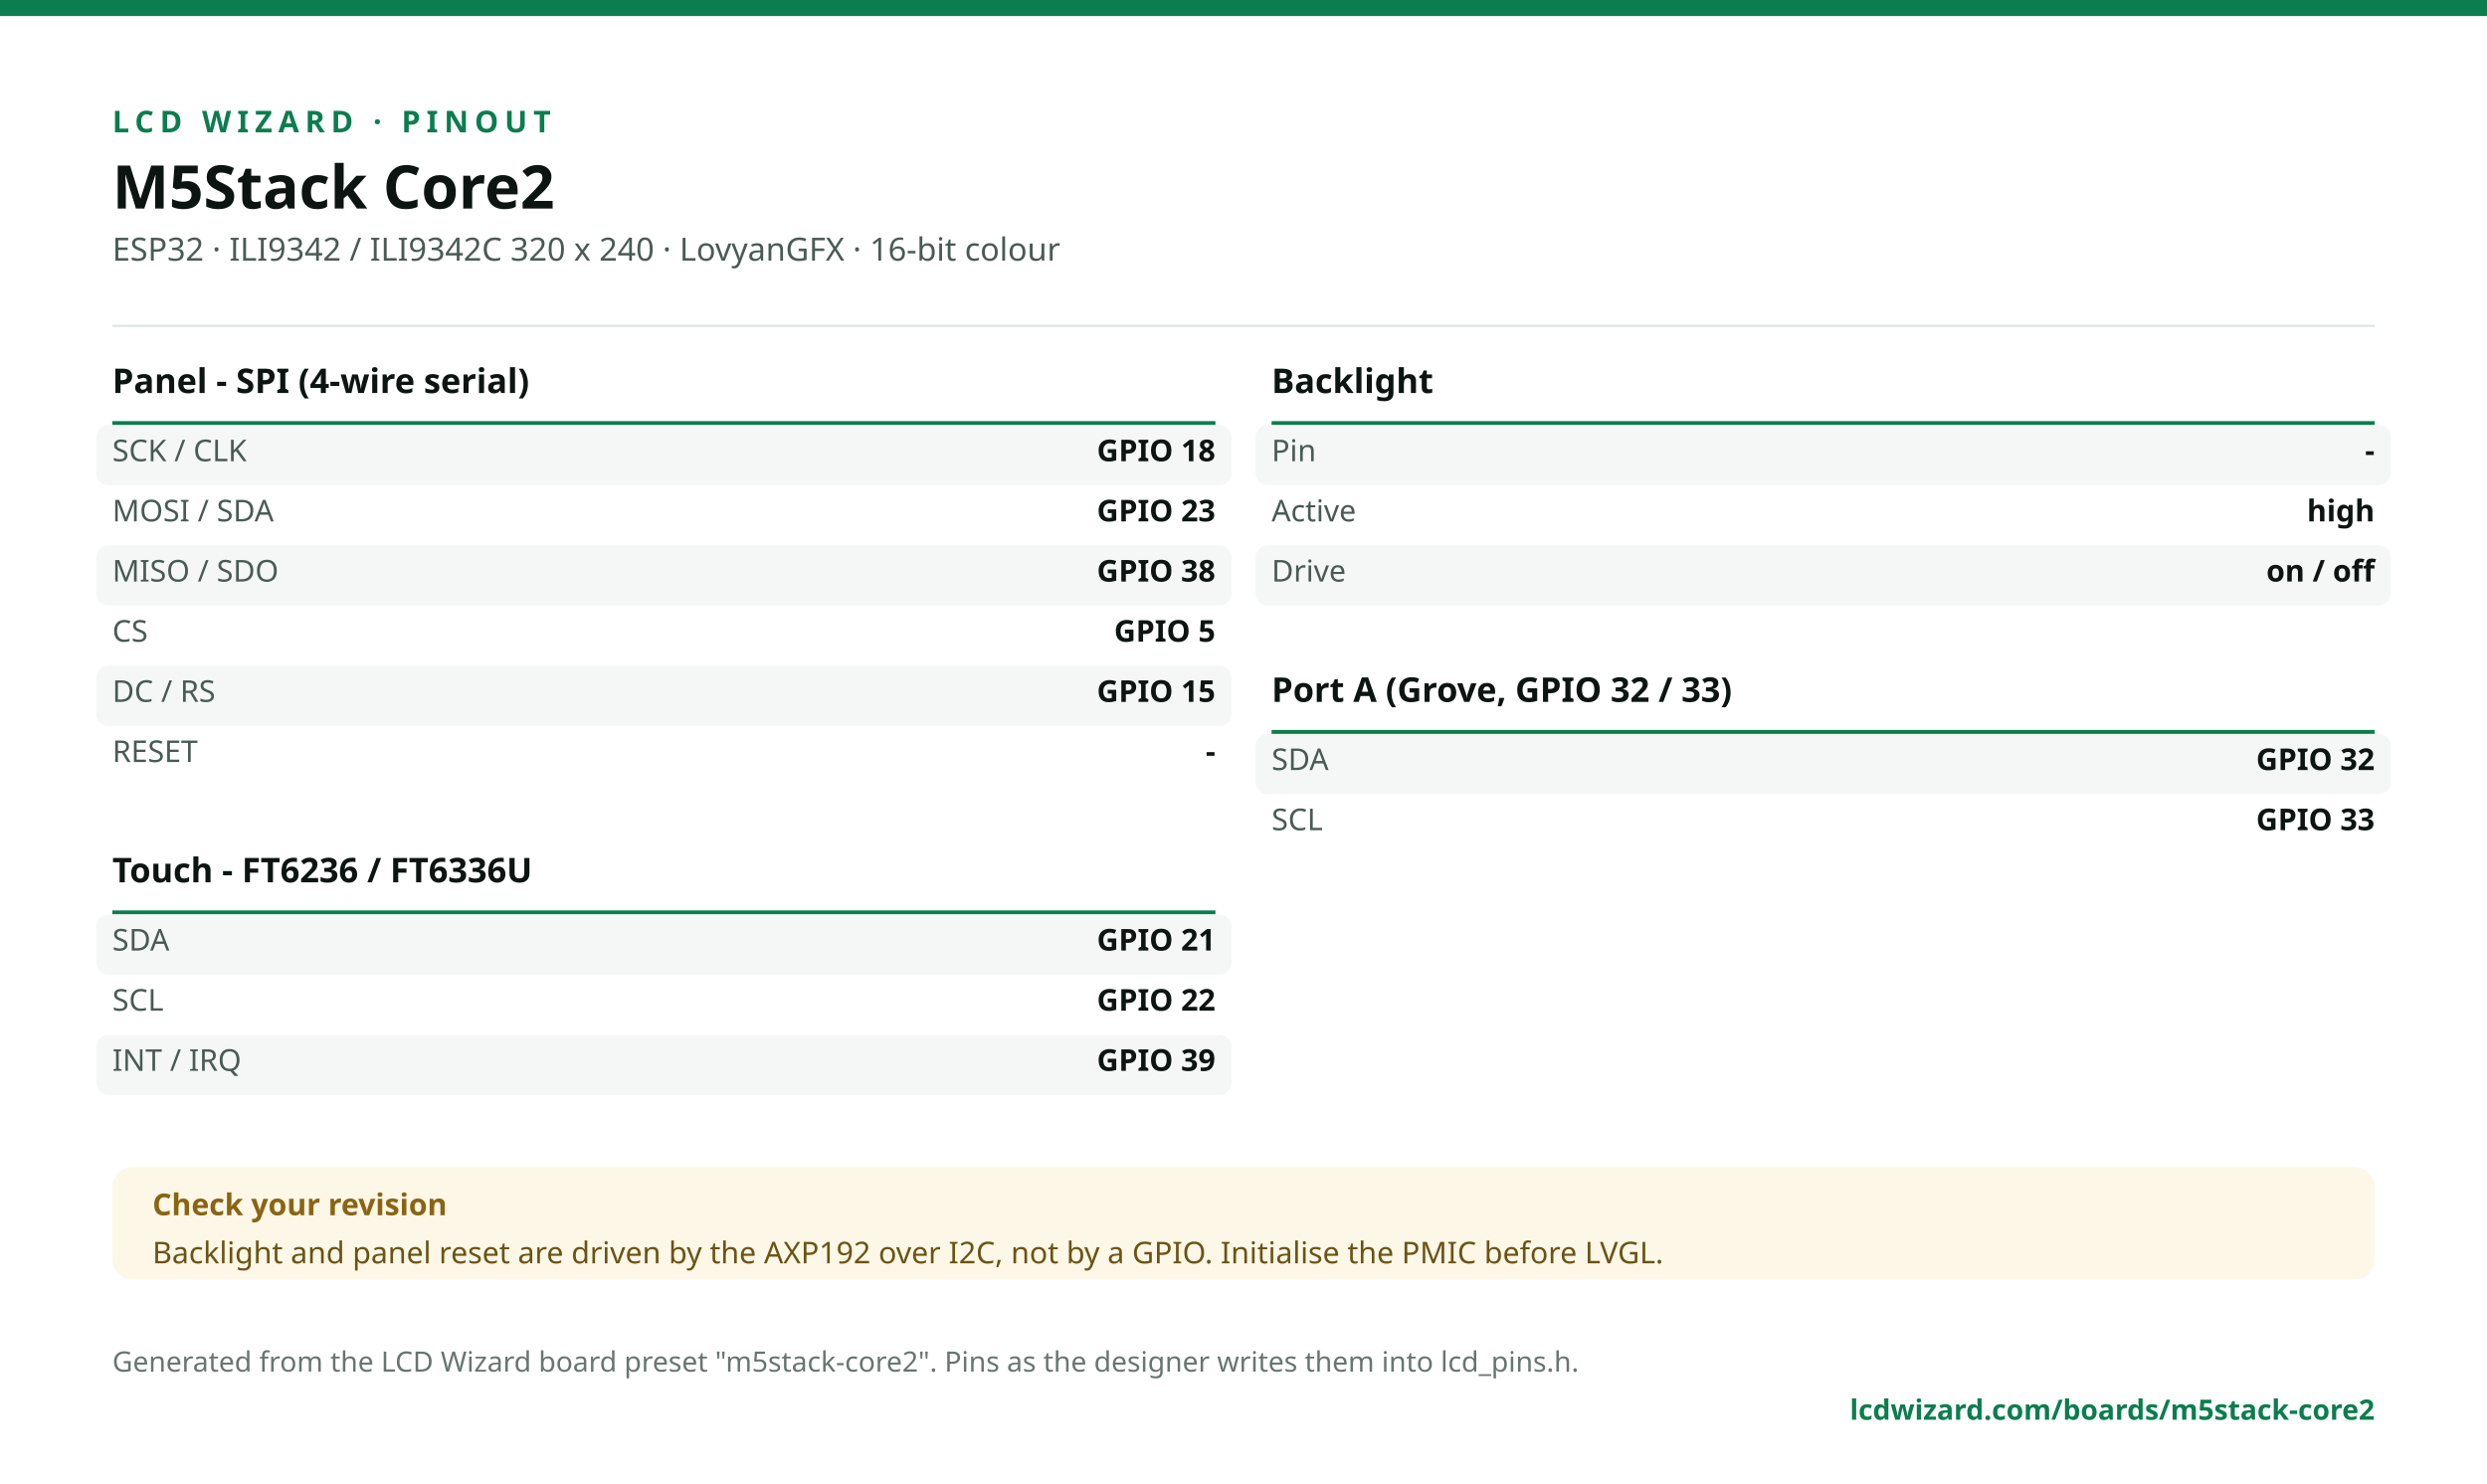
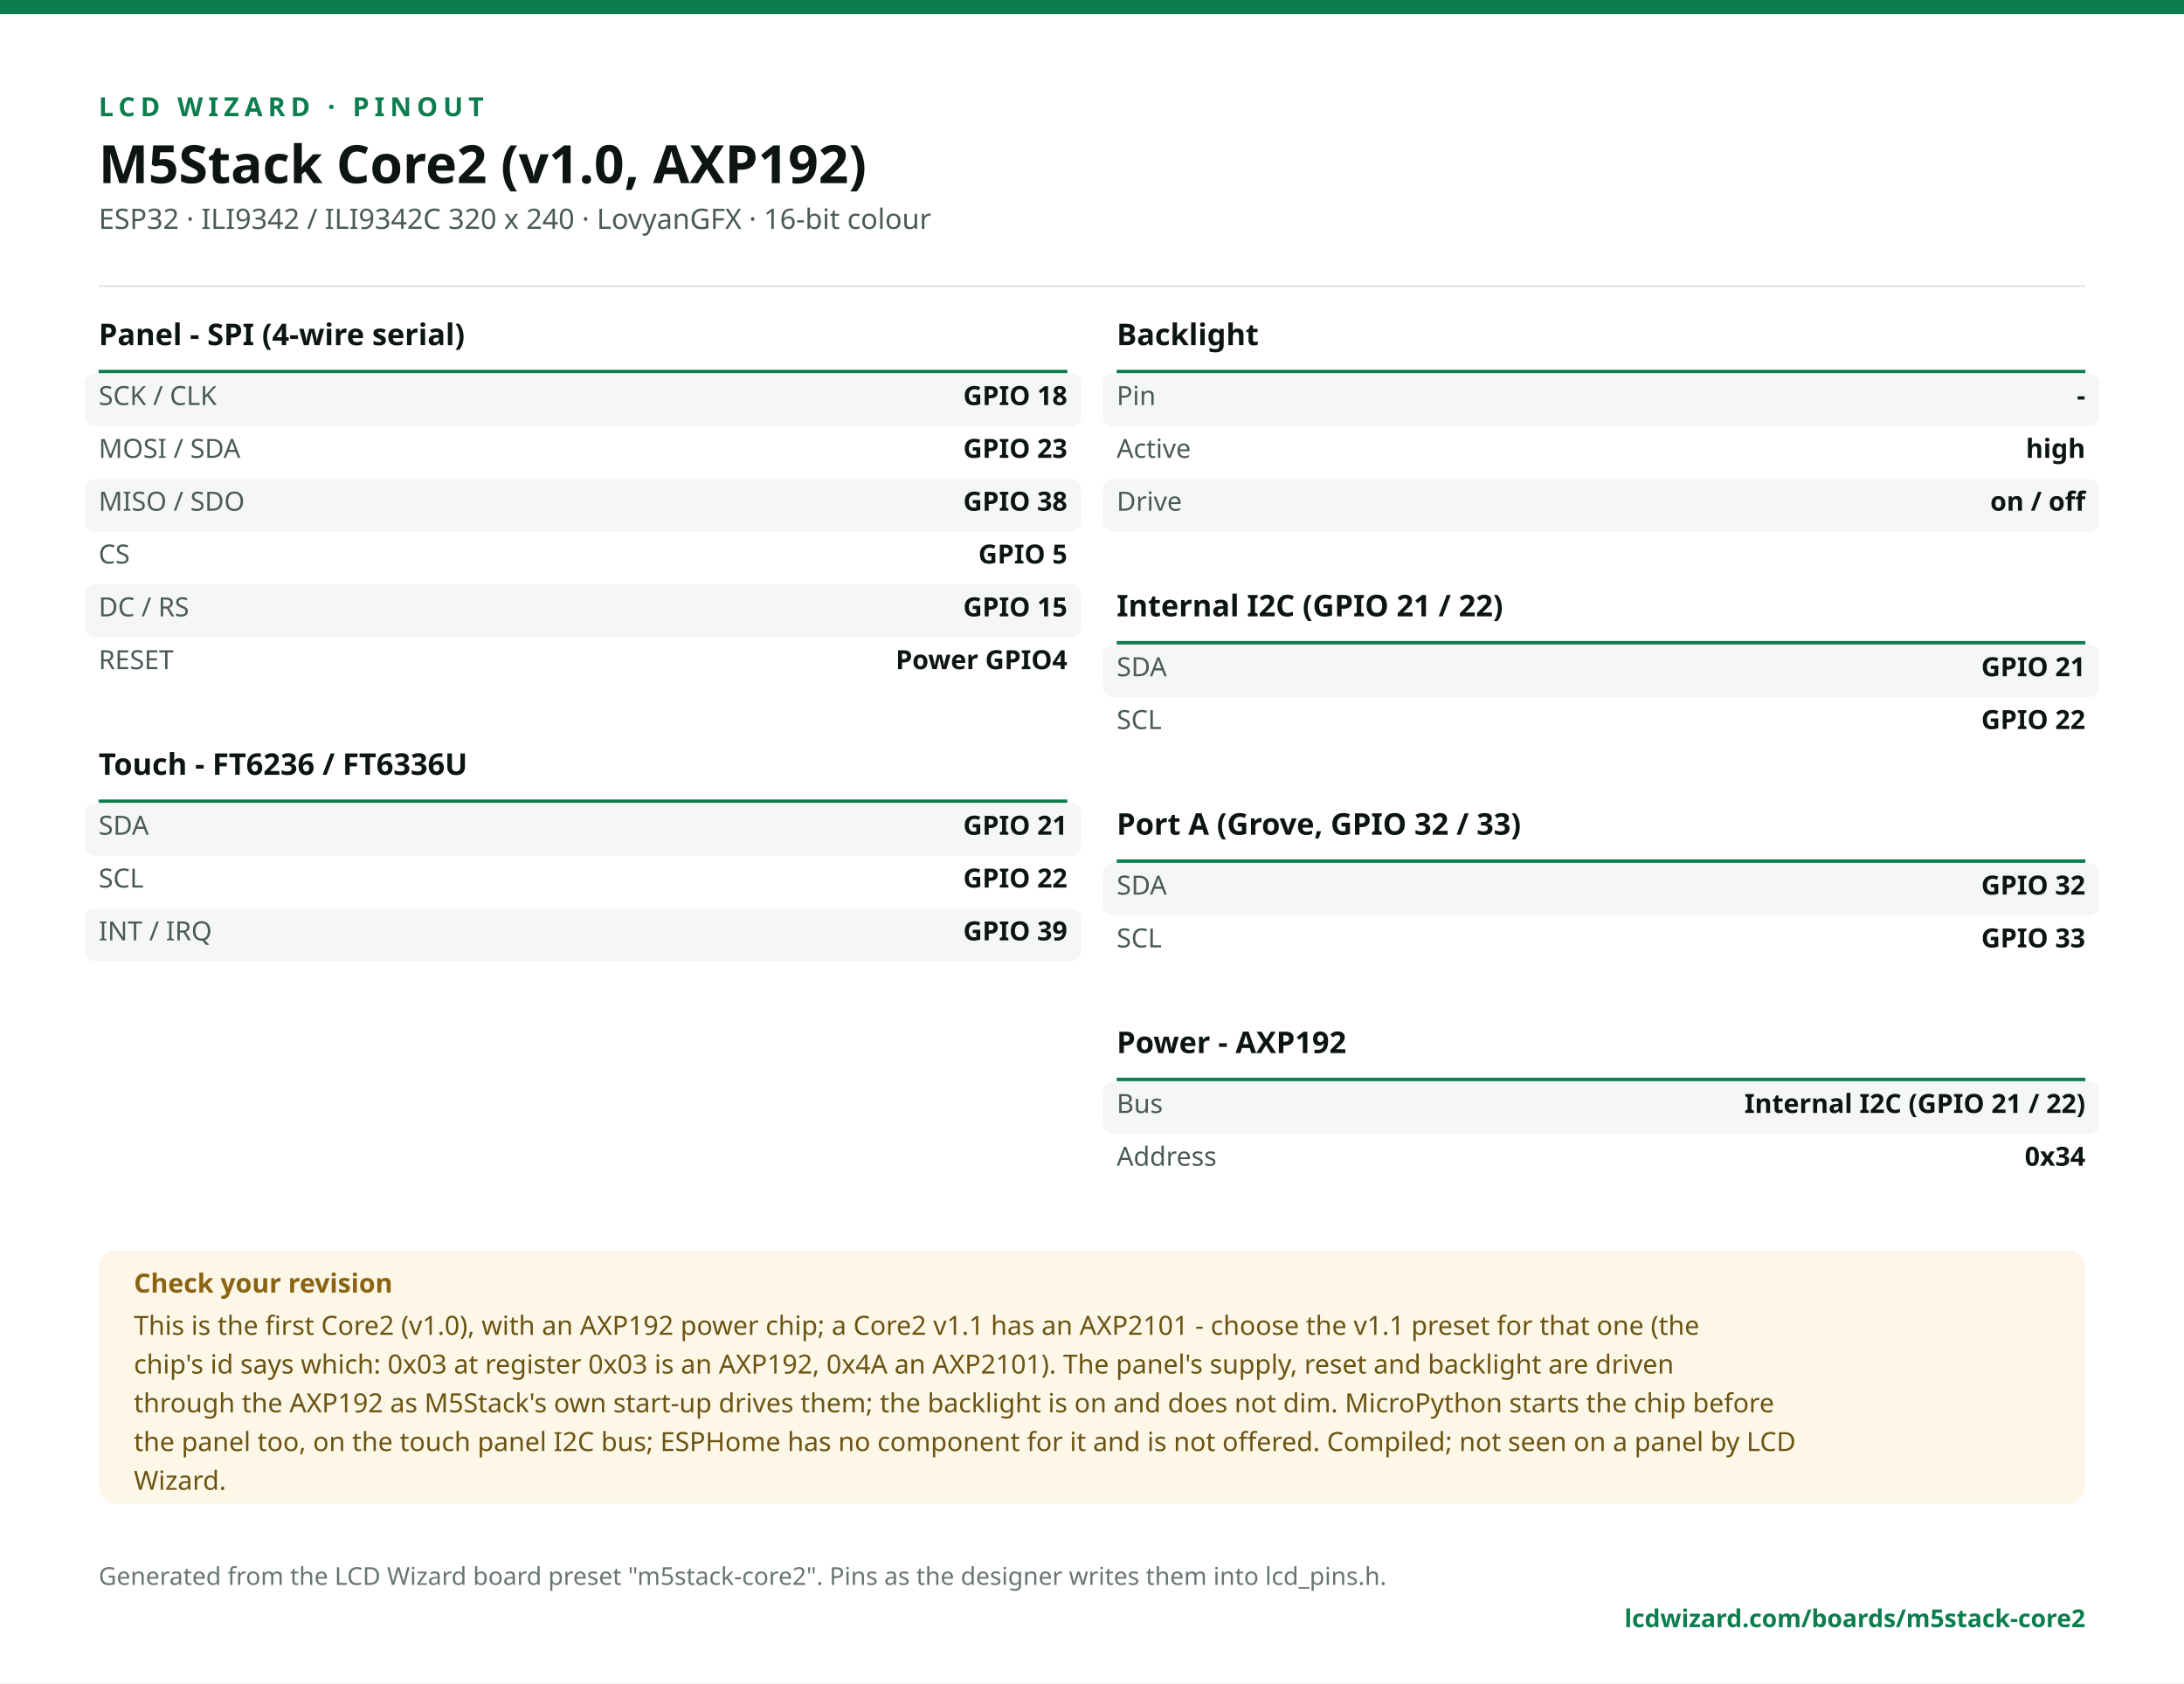
- <svg xmlns="http://www.w3.org/2000/svg" width="1240" height="740" viewBox="0 0 1240 740">
-   <rect width="1240" height="740" fill="#ffffff" />
+ <svg xmlns="http://www.w3.org/2000/svg" width="1240" height="956" viewBox="0 0 1240 956">
+   <rect width="1240" height="956" fill="#ffffff" />
  <rect x="0" y="0" width="1240" height="8" fill="#0b7d4e" />
  <text x="56" y="66" font-family="Montserrat" font-weight="700" font-size="15" letter-spacing="3" fill="#0b7d4e">LCD WIZARD  ·  PINOUT</text>
-   <text x="56" y="104" font-family="Montserrat" font-weight="700" font-size="30" fill="#0d1513">M5Stack Core2</text>
+   <text x="56" y="104" font-family="Montserrat" font-weight="700" font-size="30" fill="#0d1513">M5Stack Core2 (v1.0, AXP192)</text>
  <text x="56" y="130" font-family="Montserrat" font-weight="500" font-size="16" fill="#4a5a55">ESP32   ·   ILI9342 / ILI9342C 320 x 240   ·   LovyanGFX   ·   16-bit colour</text>
  <rect x="56" y="162" width="1128" height="1" fill="#dbe3df" />
  <text x="56" y="196" font-family="Montserrat" font-weight="700" font-size="17" fill="#0d1513">Panel - SPI (4-wire serial)</text>
  <rect x="56" y="210" width="550" height="2" fill="#0b7d4e" />
  <rect x="48" y="212" width="566" height="30" rx="6" fill="#f4f7f5" />
  <text x="56" y="230" font-family="Montserrat" font-weight="500" font-size="15" fill="#4a5a55">SCK / CLK</text>
  <text x="606" text-anchor="end" y="230" font-family="Montserrat" font-weight="700" font-size="15" fill="#0d1513">GPIO 18</text>
  <text x="56" y="260" font-family="Montserrat" font-weight="500" font-size="15" fill="#4a5a55">MOSI / SDA</text>
  <text x="606" text-anchor="end" y="260" font-family="Montserrat" font-weight="700" font-size="15" fill="#0d1513">GPIO 23</text>
  <rect x="48" y="272" width="566" height="30" rx="6" fill="#f4f7f5" />
  <text x="56" y="290" font-family="Montserrat" font-weight="500" font-size="15" fill="#4a5a55">MISO / SDO</text>
  <text x="606" text-anchor="end" y="290" font-family="Montserrat" font-weight="700" font-size="15" fill="#0d1513">GPIO 38</text>
  <text x="56" y="320" font-family="Montserrat" font-weight="500" font-size="15" fill="#4a5a55">CS</text>
  <text x="606" text-anchor="end" y="320" font-family="Montserrat" font-weight="700" font-size="15" fill="#0d1513">GPIO 5</text>
  <rect x="48" y="332" width="566" height="30" rx="6" fill="#f4f7f5" />
  <text x="56" y="350" font-family="Montserrat" font-weight="500" font-size="15" fill="#4a5a55">DC / RS</text>
  <text x="606" text-anchor="end" y="350" font-family="Montserrat" font-weight="700" font-size="15" fill="#0d1513">GPIO 15</text>
  <text x="56" y="380" font-family="Montserrat" font-weight="500" font-size="15" fill="#4a5a55">RESET</text>
-   <text x="606" text-anchor="end" y="380" font-family="Montserrat" font-weight="700" font-size="15" fill="#0d1513">-</text>
+   <text x="606" text-anchor="end" y="380" font-family="Montserrat" font-weight="700" font-size="15" fill="#0d1513">Power GPIO4</text>
  <text x="56" y="440" font-family="Montserrat" font-weight="700" font-size="17" fill="#0d1513">Touch - FT6236 / FT6336U</text>
  <rect x="56" y="454" width="550" height="2" fill="#0b7d4e" />
  <rect x="48" y="456" width="566" height="30" rx="6" fill="#f4f7f5" />
  <text x="56" y="474" font-family="Montserrat" font-weight="500" font-size="15" fill="#4a5a55">SDA</text>
  <text x="606" text-anchor="end" y="474" font-family="Montserrat" font-weight="700" font-size="15" fill="#0d1513">GPIO 21</text>
  <text x="56" y="504" font-family="Montserrat" font-weight="500" font-size="15" fill="#4a5a55">SCL</text>
  <text x="606" text-anchor="end" y="504" font-family="Montserrat" font-weight="700" font-size="15" fill="#0d1513">GPIO 22</text>
  <rect x="48" y="516" width="566" height="30" rx="6" fill="#f4f7f5" />
  <text x="56" y="534" font-family="Montserrat" font-weight="500" font-size="15" fill="#4a5a55">INT / IRQ</text>
  <text x="606" text-anchor="end" y="534" font-family="Montserrat" font-weight="700" font-size="15" fill="#0d1513">GPIO 39</text>
  <text x="634" y="196" font-family="Montserrat" font-weight="700" font-size="17" fill="#0d1513">Backlight</text>
  <rect x="634" y="210" width="550" height="2" fill="#0b7d4e" />
  <rect x="626" y="212" width="566" height="30" rx="6" fill="#f4f7f5" />
  <text x="634" y="230" font-family="Montserrat" font-weight="500" font-size="15" fill="#4a5a55">Pin</text>
  <text x="1184" text-anchor="end" y="230" font-family="Montserrat" font-weight="700" font-size="15" fill="#0d1513">-</text>
  <text x="634" y="260" font-family="Montserrat" font-weight="500" font-size="15" fill="#4a5a55">Active</text>
  <text x="1184" text-anchor="end" y="260" font-family="Montserrat" font-weight="700" font-size="15" fill="#0d1513">high</text>
  <rect x="626" y="272" width="566" height="30" rx="6" fill="#f4f7f5" />
  <text x="634" y="290" font-family="Montserrat" font-weight="500" font-size="15" fill="#4a5a55">Drive</text>
  <text x="1184" text-anchor="end" y="290" font-family="Montserrat" font-weight="700" font-size="15" fill="#0d1513">on / off</text>
-   <text x="634" y="350" font-family="Montserrat" font-weight="700" font-size="17" fill="#0d1513">Port A (Grove, GPIO 32 / 33)</text>
+   <text x="634" y="350" font-family="Montserrat" font-weight="700" font-size="17" fill="#0d1513">Internal I2C (GPIO 21 / 22)</text>
  <rect x="634" y="364" width="550" height="2" fill="#0b7d4e" />
  <rect x="626" y="366" width="566" height="30" rx="6" fill="#f4f7f5" />
  <text x="634" y="384" font-family="Montserrat" font-weight="500" font-size="15" fill="#4a5a55">SDA</text>
-   <text x="1184" text-anchor="end" y="384" font-family="Montserrat" font-weight="700" font-size="15" fill="#0d1513">GPIO 32</text>
+   <text x="1184" text-anchor="end" y="384" font-family="Montserrat" font-weight="700" font-size="15" fill="#0d1513">GPIO 21</text>
  <text x="634" y="414" font-family="Montserrat" font-weight="500" font-size="15" fill="#4a5a55">SCL</text>
-   <text x="1184" text-anchor="end" y="414" font-family="Montserrat" font-weight="700" font-size="15" fill="#0d1513">GPIO 33</text>
-   <rect x="56" y="582" width="1128" height="56" rx="10" fill="#fdf7e8" />
-   <text x="76" y="606" font-family="Montserrat" font-weight="700" font-size="15" fill="#8a6412">Check your revision</text>
-   <text x="76" y="630" font-family="Montserrat" font-weight="500" font-size="15" fill="#6b5312">Backlight and panel reset are driven by the AXP192 over I2C, not by a GPIO. Initialise the PMIC before LVGL.</text>
-   <text x="56" y="684" font-family="Montserrat" font-weight="500" font-size="14" fill="#687570">Generated from the LCD Wizard board preset "m5stack-core2". Pins as the designer writes them into lcd_pins.h.</text>
-   <text x="1184" text-anchor="end" y="708" font-family="Montserrat" font-weight="700" font-size="14" fill="#0b7d4e">lcdwizard.com/boards/m5stack-core2</text>
+   <text x="1184" text-anchor="end" y="414" font-family="Montserrat" font-weight="700" font-size="15" fill="#0d1513">GPIO 22</text>
+   <text x="634" y="474" font-family="Montserrat" font-weight="700" font-size="17" fill="#0d1513">Port A (Grove, GPIO 32 / 33)</text>
+   <rect x="634" y="488" width="550" height="2" fill="#0b7d4e" />
+   <rect x="626" y="490" width="566" height="30" rx="6" fill="#f4f7f5" />
+   <text x="634" y="508" font-family="Montserrat" font-weight="500" font-size="15" fill="#4a5a55">SDA</text>
+   <text x="1184" text-anchor="end" y="508" font-family="Montserrat" font-weight="700" font-size="15" fill="#0d1513">GPIO 32</text>
+   <text x="634" y="538" font-family="Montserrat" font-weight="500" font-size="15" fill="#4a5a55">SCL</text>
+   <text x="1184" text-anchor="end" y="538" font-family="Montserrat" font-weight="700" font-size="15" fill="#0d1513">GPIO 33</text>
+   <text x="634" y="598" font-family="Montserrat" font-weight="700" font-size="17" fill="#0d1513">Power - AXP192</text>
+   <rect x="634" y="612" width="550" height="2" fill="#0b7d4e" />
+   <rect x="626" y="614" width="566" height="30" rx="6" fill="#f4f7f5" />
+   <text x="634" y="632" font-family="Montserrat" font-weight="500" font-size="15" fill="#4a5a55">Bus</text>
+   <text x="1184" text-anchor="end" y="632" font-family="Montserrat" font-weight="700" font-size="15" fill="#0d1513">Internal I2C (GPIO 21 / 22)</text>
+   <text x="634" y="662" font-family="Montserrat" font-weight="500" font-size="15" fill="#4a5a55">Address</text>
+   <text x="1184" text-anchor="end" y="662" font-family="Montserrat" font-weight="700" font-size="15" fill="#0d1513">0x34</text>
+   <rect x="56" y="710" width="1128" height="144" rx="10" fill="#fdf7e8" />
+   <text x="76" y="734" font-family="Montserrat" font-weight="700" font-size="15" fill="#8a6412">Check your revision</text>
+   <text x="76" y="758" font-family="Montserrat" font-weight="500" font-size="15" fill="#6b5312">This is the first Core2 (v1.0), with an AXP192 power chip; a Core2 v1.1 has an AXP2101 - choose the v1.1 preset for that one (the</text>
+   <text x="76" y="780" font-family="Montserrat" font-weight="500" font-size="15" fill="#6b5312">chip's id says which: 0x03 at register 0x03 is an AXP192, 0x4A an AXP2101). The panel's supply, reset and backlight are driven</text>
+   <text x="76" y="802" font-family="Montserrat" font-weight="500" font-size="15" fill="#6b5312">through the AXP192 as M5Stack's own start-up drives them; the backlight is on and does not dim. MicroPython starts the chip before</text>
+   <text x="76" y="824" font-family="Montserrat" font-weight="500" font-size="15" fill="#6b5312">the panel too, on the touch panel I2C bus; ESPHome has no component for it and is not offered. Compiled; not seen on a panel by LCD</text>
+   <text x="76" y="846" font-family="Montserrat" font-weight="500" font-size="15" fill="#6b5312">Wizard.</text>
+   <text x="56" y="900" font-family="Montserrat" font-weight="500" font-size="14" fill="#687570">Generated from the LCD Wizard board preset "m5stack-core2". Pins as the designer writes them into lcd_pins.h.</text>
+   <text x="1184" text-anchor="end" y="924" font-family="Montserrat" font-weight="700" font-size="14" fill="#0b7d4e">lcdwizard.com/boards/m5stack-core2</text>
</svg>
